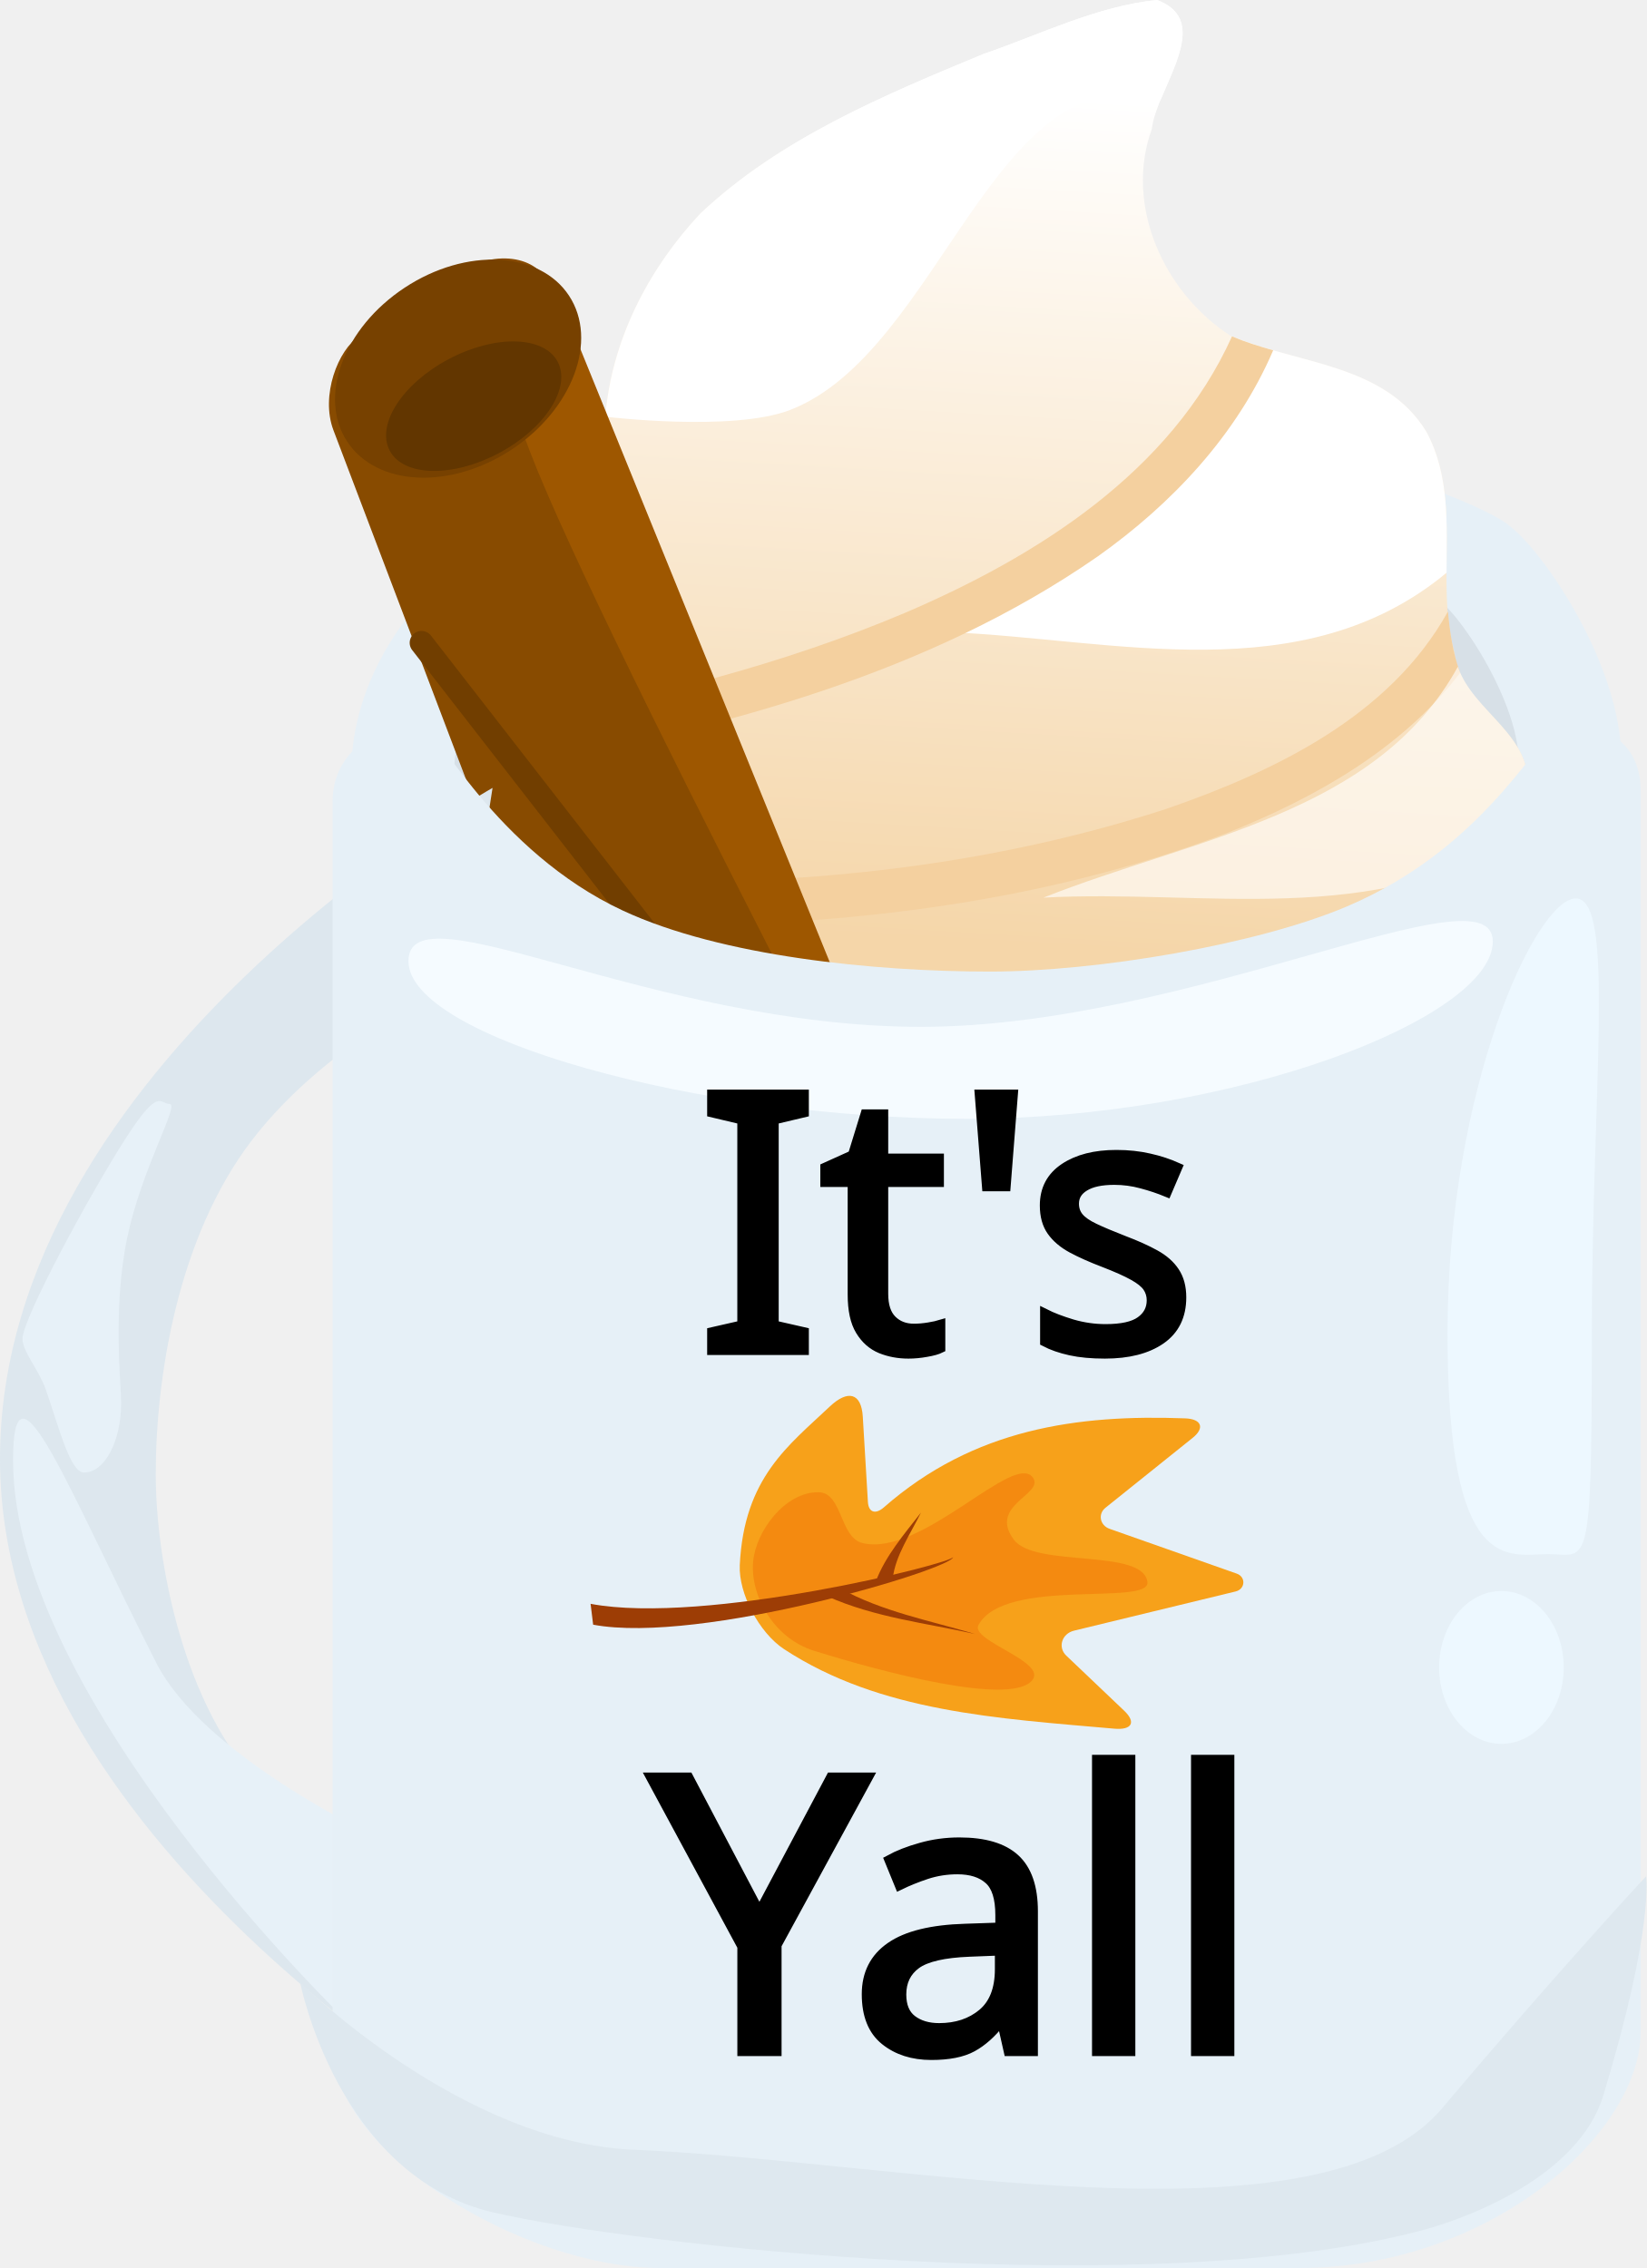
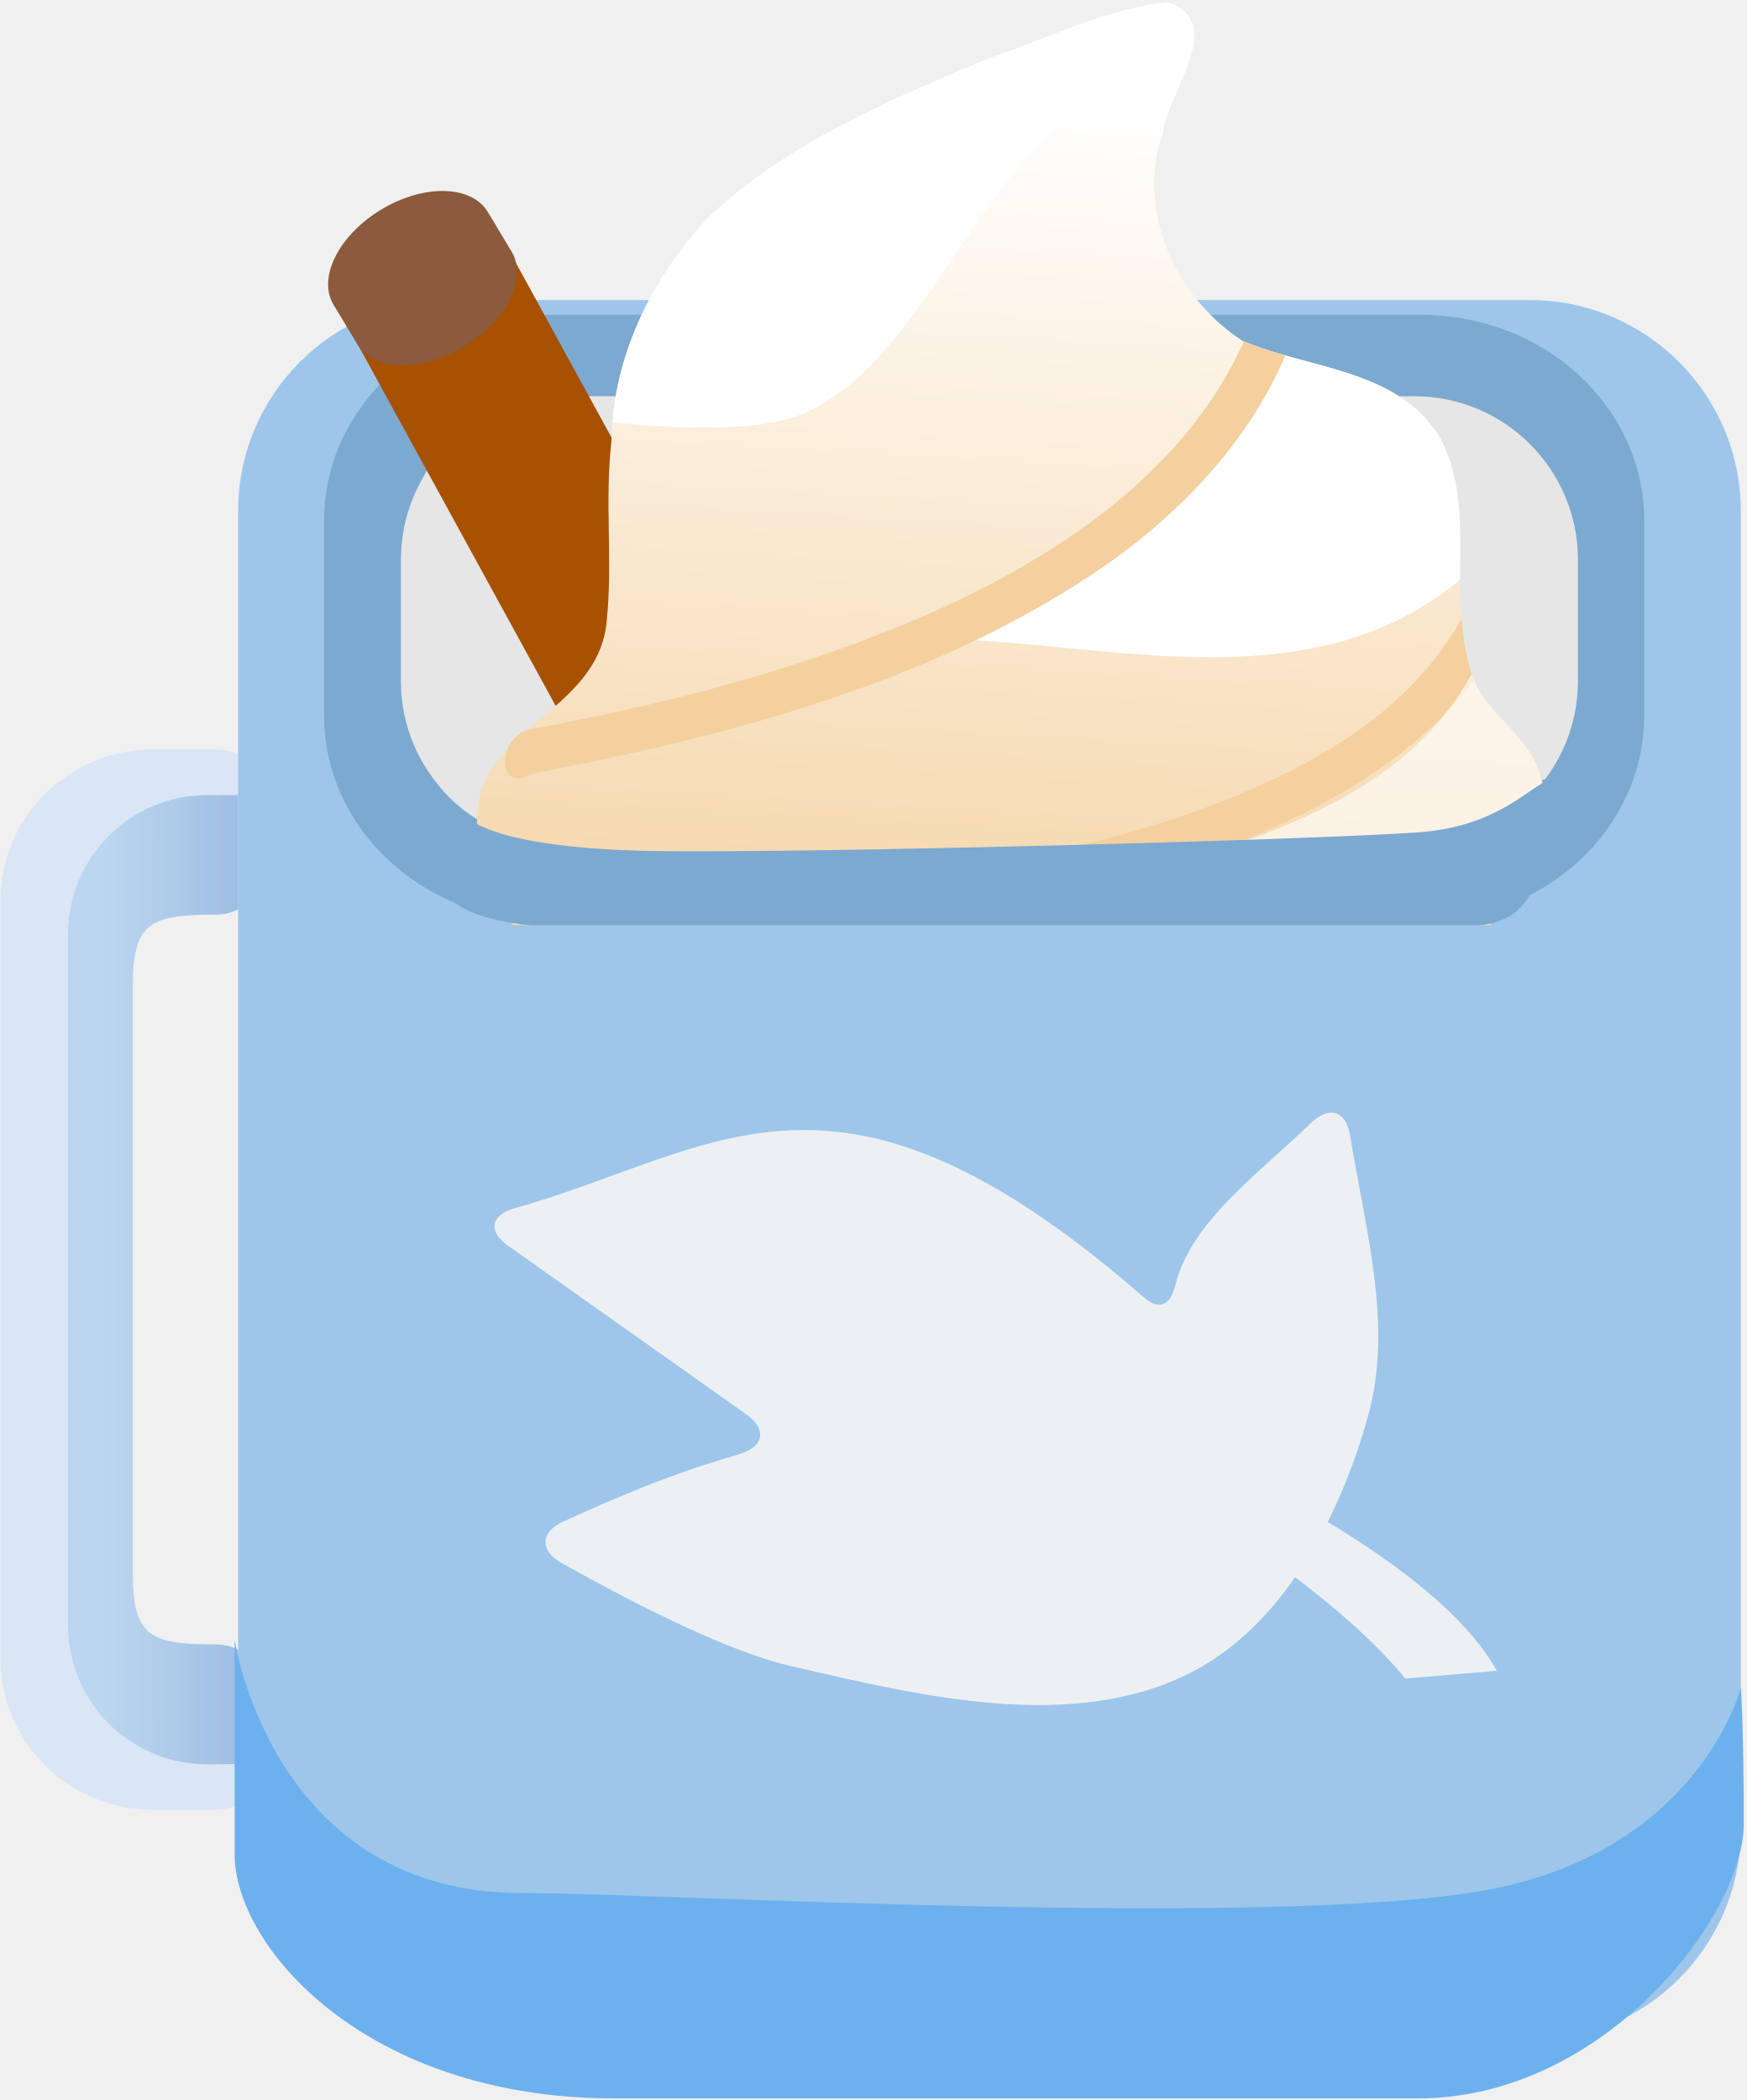
- <svg xmlns="http://www.w3.org/2000/svg" version="1.1" width="208.268" height="286.952" viewBox="0,0,208.268,286.952">
-   <defs>
-     <radialGradient cx="261.006" cy="156.647" r="79.043" gradientUnits="userSpaceOnUse" id="color-1">
-       <stop offset="0" stop-color="#dc7d0f" />
-       <stop offset="1" stop-color="#ffffff" />
-     </radialGradient>
-     <linearGradient x1="261.45" y1="129.513" x2="267.693" y2="22.142" gradientUnits="userSpaceOnUse" id="color-2">
-       <stop offset="0" stop-color="#f5d6a9" />
-       <stop offset="1" stop-color="#ffffff" />
-     </linearGradient>
-   </defs>
-   <g transform="translate(-136.4647,-10.06135)">
-     <g data-paper-data="{&quot;isPaintingLayer&quot;:true}" fill-rule="nonzero" stroke-miterlimit="10" stroke-dasharray="" stroke-dashoffset="0" style="mix-blend-mode: normal">
-       <g>
-         <path d="M261.55,142.319c-45.983,0 -74.129,-21.839 -74.129,-34.857c0,-7.977 5.332,-20.984 25.213,-29.597c5.908,-2.56 27.841,-9.754 50.468,-9.474c25.486,0.315 51.976,8.512 59.785,12.952c3.347,1.903 16.286,20.477 10.887,31.061c-8.983,17.611 -43.502,29.914 -72.223,29.914z" fill="#d7e0e7" stroke="#e6f0f7" stroke-width="13" stroke-linecap="butt" stroke-linejoin="miter" />
-         <path d="M340.049,149.013c0,42.841 -35.389,77.57 -79.043,77.57c-43.654,0 -79.043,-34.729 -79.043,-77.57c0,-6.23 3.625,-36.244 31.81,-48.559c11.567,-5.054 29.027,-13.871 46.17,-13.742c20.558,0.155 40.313,9.976 44.243,11.58c30.648,12.505 35.863,43.702 35.863,50.721z" fill="url(#color-1)" stroke="none" stroke-width="0" stroke-linecap="butt" stroke-linejoin="miter" />
-         <g stroke="none" stroke-linecap="butt" stroke-linejoin="round">
-           <path d="M196.559,108.867c3.099,-8.483 15.001,-11.033 15.765,-21.34c0.758,-7.369 -0.284,-14.854 0.567,-22.255c0.151,-10.614 5.019,-20.589 12.208,-28.231c10.078,-9.478 23.167,-14.926 35.79,-20.159c7.21,-2.471 14.296,-6.034 21.914,-6.821c7.378,2.73 -0.062,11.13 -0.646,16.32c-3.526,9.728 1.595,20.798 9.986,26.182c8.336,3.597 19.523,3.482 24.762,12.159c4.616,8.594 1.014,18.736 3.527,27.872c0.826,7.122 9.956,9.704 9.263,17.396c0.692,8.147 -3.716,15.71 -10.067,20.53c-18.192,15.185 -43.219,19.157 -66.243,17.397c-19.523,-1.845 -40.27,-7.843 -53.688,-22.983c-3.503,-4.438 -4.391,-10.642 -3.138,-16.066z" fill="url(#color-2)" stroke-width="2.8" />
-           <path d="M316.908,64.721c2.966,5.524 2.545,11.685 2.528,17.809c-18.162,15.066 -42.117,8.379 -62.934,7.513c12.995,-11.694 33.36,-17.408 36.09,-37.313c8.286,3.413 19.168,3.465 24.316,11.992z" fill="#ffffff" stroke-width="3.1" />
-           <path d="M321.154,95.19c-7.364,9.624 -18.258,15.77 -29.334,20.203c-24.266,9.283 -50.582,12.105 -76.416,11.771c-5.224,-0.968 -12.261,1.334 -16.104,-2.76c-5.133,-5.805 2.698,-3.335 6.639,-3.216c26.22,1.531 52.985,-0.626 78.055,-8.786c13.749,-4.765 28.276,-11.723 35.622,-24.973c0.227,2.614 0.63,5.294 1.539,7.76z" fill="#f4d09f" stroke-width="1" />
-           <path d="M297.508,54.382c-4.577,10.691 -12.813,19.435 -22.214,26.097c-21.337,14.812 -46.997,21.556 -72.193,26.374c-4.794,2.722 -4.422,-4.488 -0.694,-5.467c16.528,-3.093 32.962,-7.204 48.483,-13.766c16.732,-7.158 33.656,-17.814 41.41,-34.998c1.689,0.716 3.446,1.256 5.208,1.76z" fill="#f4d09f" stroke-width="1" />
-           <path d="M283.31,22.617c-20.939,-6.282 -27.885,32.008 -46.94,39.325c-7.27,2.792 -23.347,0.839 -23.347,0.839c0.809,-9.677 5.452,-18.701 12.075,-25.741c10.078,-9.478 23.167,-14.924 35.79,-20.157c7.21,-2.471 14.295,-6.036 21.913,-6.823c5.774,2.136 2.497,7.731 0.508,12.556z" fill="#ffffff" stroke-width="3.1" />
-           <path d="M329.695,109.99c0.164,1.929 0.034,3.825 -0.332,5.661c-19.376,11.964 -40.458,6.868 -60.919,7.981c19.052,-7.566 42.188,-10.55 52.423,-29.216c1.984,5.801 9.458,8.579 8.828,15.575z" fill-opacity="0.625" fill="#ffffff" stroke-width="3.1" />
+ <svg xmlns="http://www.w3.org/2000/svg" width="505" height="607" viewBox="0 0 505 607">
+   <g>
+     <g id="Layer-1" opacity="1">
+       <g transform="translate(38.34 369.87) rotate(0) scale(1.677 1.677)" opacity="1">
+         <g class="b">
+           <path d="M14.43 62.91C3.03 62.91 0.04 61.63 0.04 50.41L0.04 -50.42C0.04 -61.63 3.04 -62.91 14.43 -62.91L14.43 -62.91C18.96 -62.92 22.64 -66.57 22.68 -71.1L22.79 -83.03C22.82 -85.23 21.96 -87.36 20.4 -88.92C18.85 -90.49 16.74 -91.37 14.54 -91.37L3.37 -91.37C-3.58 -91.36 -10.24 -88.59 -15.15 -83.67C-20.06 -78.76 -22.81 -72.09 -22.79 -65.14L-22.79 65.13C-22.81 72.08 -20.06 78.75 -15.15 83.67C-10.24 88.59 -3.58 91.36 3.36 91.37L14.54 91.37C16.74 91.37 18.85 90.49 20.4 88.92C21.95 87.35 22.81 85.23 22.79 83.03L22.68 71.1C22.65 66.57 18.96 62.91 14.43 62.91Z" fill="#dae6f5" fill-rule="nonzero" stroke="none" />
        </g>
-         <path d="M256.976,270.84c0,0 -69.802,-183.871 -78.331,-206.337c-1.665,-4.385 0.572,-10.174 3.28,-11.934c2.395,-1.557 7.391,-4.805 11.943,-7.763c4.938,-3.21 10.656,-2.647 12.303,1.693c8.49,22.364 78.365,206.426 78.365,206.426z" fill="#884b00" stroke="none" stroke-width="0" stroke-linecap="butt" stroke-linejoin="miter" />
-         <path d="M283.902,212.5l-94.117,-121.111" fill="none" stroke="#713e00" stroke-width="3" stroke-linecap="round" stroke-linejoin="miter" />
-         <path d="M156.165,196.598c0,10.698 3.398,29.478 13.599,39.79c11.251,11.373 29.406,13.775 29.406,13.775l3.111,30.738c0,0 -65.817,-36.223 -65.817,-86.262c0,-50.039 62.302,-84.892 62.302,-84.892l-3.772,24.285c0,0 -16.683,7.229 -26.698,20.335c-9.378,12.272 -12.131,30.033 -12.131,42.23z" fill="#dde7ee" stroke="none" stroke-width="0" stroke-linecap="butt" stroke-linejoin="miter" />
-         <path d="M180.578,266.021c0,0 -42.464,-40.722 -42.464,-71.217c0,-14.74 7.127,4.063 18.116,25.647c5.933,11.654 27.191,21.704 27.191,21.704z" fill="#e7f1f8" stroke="none" stroke-width="0" stroke-linecap="butt" stroke-linejoin="miter" />
-         <path d="M151.788,187.583c0,4.854 -2.098,8.788 -4.687,8.788c-1.734,0 -3.09,-5.414 -4.821,-10.446c-0.852,-2.478 -2.972,-4.863 -2.972,-6.465c0,-2.557 8.593,-18.466 13.184,-25.569c4.122,-6.379 4.214,-4.147 5.439,-4.147c1.283,0 -3.529,8.106 -5.366,16.873c-1.869,8.918 -0.776,18.519 -0.776,20.967z" fill="#e7f1f8" stroke="none" stroke-width="0" stroke-linecap="butt" stroke-linejoin="miter" />
-         <path d="M265.581,191.228c0,0 -49.443,-93.19 -61.127,-121.633c-11.684,-28.443 1.949,-23.923 1.949,-23.923z" fill="#9e5700" stroke="none" stroke-width="0" stroke-linecap="butt" stroke-linejoin="miter" />
-         <path d="M178.538,269.014c0,-27.099 0,-126.01 0,-157.597c0,-6.166 5.496,-9.766 11.531,-9.766c1.072,0 9.106,16.138 25.193,23.625c12.468,5.803 31.824,7.711 46.411,7.711c13.529,0 33.766,-3.39 45.185,-8.252c18.518,-7.885 24.749,-23.084 27.504,-23.084c6.06,0 9.629,3.095 9.629,8.454c0,29.812 0,129.704 0,157c0,12.996 -19.278,29.908 -43.171,29.908c-28.784,0 -64.268,0 -80.817,0c-17.514,0 -41.464,-14.751 -41.464,-27.999z" fill="#e6f0f7" stroke="none" stroke-width="0" stroke-linecap="butt" stroke-linejoin="miter" />
-         <g stroke="none" stroke-linecap="butt" stroke-linejoin="round">
-           <path d="M286.365,189.514c2.095,0.078 2.52,1.215 0.952,2.473l-11.028,8.844c-0.98,0.786 -0.694,2.23 0.527,2.66l16.081,5.668c1.185,0.418 1.091,1.959 -0.137,2.257l-20.442,4.96c-1.547,0.375 -2.087,2.108 -0.984,3.157l7.324,6.97c1.536,1.462 0.983,2.469 -1.237,2.274c-14.724,-1.297 -29.64,-2.1 -41.775,-10.059c-3.18,-2.086 -5.775,-7.081 -5.608,-10.629c0.524,-11.091 6.232,-15.185 11.366,-20.053c2.302,-2.183 4.013,-1.752 4.194,1.261l0.647,10.786c0.08,1.34 0.959,1.623 2.025,0.688c11.372,-9.968 24.488,-11.764 38.096,-11.256z" fill="#f7a11a" stroke-width="3.1" />
-           <path d="M231.727,207.653c0.327,-3.84 4.04,-8.875 8.303,-8.79c3.009,0.06 2.638,5.74 5.548,6.432c7.556,1.798 19.314,-11.834 21.588,-8.212c1.298,2.066 -5.719,3.446 -2.453,7.789c2.704,3.596 16.365,1.034 16.889,5.355c0.374,3.084 -18.02,-0.67 -21.368,5.426c-1.114,2.028 8.927,4.669 6.738,7.069c-2.872,3.148 -18.82,-1.086 -27.553,-3.804c-5.017,-1.561 -8.068,-6.867 -7.693,-11.266z" fill-opacity="0.387" fill="#f16700" stroke-width="1.5" />
-           <path d="M257.024,207.056c0.048,1.466 -31.942,11.118 -45.533,8.564l-0.323,-2.639c14.473,2.729 45.963,-5.159 45.855,-5.924z" fill="#9d3d05" stroke-width="1" />
-           <path d="M259.82,216.807c-6.265,-1.404 -12.687,-2.094 -18.675,-4.761l1.605,-1.013c5.297,2.935 11.3,4.054 17.07,5.774z" fill="#9d3d05" stroke-width="1" />
-           <path d="M252.957,201.436c-1.358,2.754 -3.235,5.441 -3.566,8.325l-2.123,0.329c1.174,-3.114 3.508,-5.86 5.69,-8.654z" fill="#9d3d05" stroke-width="1" />
+       </g>
+       <g transform="translate(48.1 369.89) rotate(0) scale(1.677 1.677)" opacity="1">
+         <linearGradient id="erase-omvylqpahrepvcp-paint" gradientUnits="userSpaceOnUse" spreadMethod="pad" gradientTransform="matrix(1 0 0 1 -28.615 -214.54)" x1="17.52" y1="214.53" x2="236.74" y2="214.53">
+           <stop offset="0" stop-color="#9dc6ea" stop-opacity="0.5" />
+           <stop offset="0.33" stop-color="#416eb5" stop-opacity="1" />
+         </linearGradient>
+         <g class="b">
+           <path d="M16.95 83.46C16.95 83.3 16.95 83.14 16.95 82.98L16.84 71.05C16.81 66.52 13.12 62.86 8.58 62.86C-2.82 62.86 -5.81 61.58 -5.81 50.36L-5.81 -50.43C-5.81 -61.64 -2.81 -62.92 8.58 -62.92C13.12 -62.93 16.8 -66.58 16.84 -71.11L16.95 -83.04C16.95 -83.21 16.95 -83.36 16.95 -83.52L6.95 -83.52C0.6 -83.51 -5.49 -80.98 -9.97 -76.48C-14.46 -71.97 -16.97 -65.87 -16.96 -59.52L-16.96 59.52C-16.97 65.87 -14.46 71.97 -9.97 76.48C-5.49 80.98 0.6 83.51 6.96 83.52L16.95 83.46Z" fill="url(#erase-omvylqpahrepvcp-paint)" fill-rule="nonzero" stroke="none" />
        </g>
-         <text transform="translate(218.7904,269.5942) scale(1.21351,1.21351)" font-size="40" xml:space="preserve" fill="#000000" fill-rule="nonzero" stroke="#000000" stroke-width="1" stroke-linecap="butt" stroke-linejoin="miter" stroke-miterlimit="10" stroke-dasharray="" stroke-dashoffset="0" font-family="Sans Serif" font-weight="normal" text-anchor="start" style="mix-blend-mode: normal">
-           <tspan x="0" dy="0">Yall</tspan>
-         </text>
-         <path d="M337.815,178.76c0,30.948 -0.47,27.934 -5.512,27.934c-5.041,0 -12.745,3.014 -12.745,-27.934c0,-30.948 11.187,-55.023 16.228,-55.023c5.041,0 2.028,24.074 2.028,55.023z" fill="#edf8ff" stroke="none" stroke-width="0" stroke-linecap="butt" stroke-linejoin="miter" />
-         <path d="M174.423,260.867c0,0 20.363,20.271 42.229,21.186c33.58,1.404 86.795,13.039 102.232,-5.255c14.519,-17.206 25.784,-29.339 25.784,-29.339c0,0 1.065,6.383 -5.392,27.696c-3.121,10.304 -17.208,15.506 -22.384,16.935c-34.278,9.464 -100.51,2.006 -118.11,-2.126c-19.622,-4.607 -24.358,-29.097 -24.358,-29.097z" fill="#dee8ef" stroke="none" stroke-width="0" stroke-linecap="butt" stroke-linejoin="miter" />
-         <path d="M334.257,221.028c0,5.34 -3.527,9.669 -7.879,9.669c-4.351,0 -7.879,-4.329 -7.879,-9.669c0,-5.34 3.527,-9.669 7.879,-9.669c4.351,0 7.879,4.329 7.879,9.669z" fill="#edf8ff" stroke="none" stroke-width="0" stroke-linecap="butt" stroke-linejoin="miter" />
-         <g stroke="none" stroke-width="0" stroke-linecap="butt" stroke-linejoin="miter">
-           <path d="M208.436,47.466c3.728,5.661 0.47,14.385 -7.276,19.486c-7.746,5.101 -17.047,4.647 -20.775,-1.013c-3.728,-5.661 -0.47,-14.385 7.276,-19.486c7.746,-5.101 17.047,-4.647 20.775,1.013z" fill="#774100" />
-           <path d="M207.002,55.828c1.742,3.291 -1.601,8.476 -7.467,11.582c-5.866,3.106 -12.034,2.956 -13.776,-0.335c-1.742,-3.291 1.601,-8.476 7.467,-11.582c5.866,-3.106 12.034,-2.956 13.776,0.335z" fill="#623600" />
+       </g>
+       <g transform="translate(286.03 338.3) rotate(0) scale(1.677 1.677)" opacity="1">
+         <g class="b">
+           <path d="M-93.13 -150L93.13 -150C113.22 -150 129.51 -133.71 129.51 -113.62L129.51 113.62C129.51 133.71 113.22 150 93.13 150L-93.13 150C-113.22 150 -129.51 133.71 -129.51 113.62L-129.51 -113.62C-129.51 -133.71 -113.22 -150 -93.13 -150Z" fill="#dae6f5" fill-rule="nonzero" stroke="none" />
        </g>
-         <path d="M325.286,129.173c0,9.641 -32.527,22.444 -66.499,22.444c-33.972,0 -70.656,-10.309 -70.656,-19.95c0,-9.641 30.865,8.312 64.837,8.312c33.972,0 72.318,-20.447 72.318,-10.806z" fill="#f5fbff" stroke="none" stroke-width="0" stroke-linecap="butt" stroke-linejoin="miter" />
-         <text transform="translate(224.6696,180.9268) scale(1.1356,1.1356)" font-size="40" xml:space="preserve" fill="#000000" fill-rule="nonzero" stroke="#000000" stroke-width="1" stroke-linecap="butt" stroke-linejoin="miter" stroke-miterlimit="10" stroke-dasharray="" stroke-dashoffset="0" font-family="Sans Serif" font-weight="normal" text-anchor="start" style="mix-blend-mode: normal">
-           <tspan x="0" dy="0">It's</tspan>
-         </text>
+       </g>
+       <g transform="translate(286.03 338.3) rotate(0) scale(1.677 1.677)" opacity="1">
+         <g class="b">
+           <path d="M-93.13 -150L93.13 -150C113.22 -150 129.51 -133.71 129.51 -113.62L129.51 113.62C129.51 133.71 113.22 150 93.13 150L-93.13 150C-113.22 150 -129.51 133.71 -129.51 113.62L-129.51 -113.62C-129.51 -133.71 -113.22 -150 -93.13 -150Z" fill="#9dc6ea" fill-rule="nonzero" stroke="none" />
+         </g>
+       </g>
+       <g transform="translate(284.5 178.65) rotate(0) scale(1.5422 1.4203)" opacity="1">
+         <g class="b">
+           <path d="M-81.89 -53.21L81.89 -53.21C100.3 -53.21 115.23 -38.28 115.23 -19.87L115.23 19.87C115.23 38.28 100.3 53.21 81.89 53.21L-81.89 53.21C-100.3 53.21 -115.23 38.28 -115.23 19.87L-115.23 -19.87C-115.23 -38.28 -100.3 -53.21 -81.89 -53.21Z" fill="none" fill-rule="nonzero" stroke="#7ca9d0" stroke-width="17" stroke-linecap="round" stroke-linejoin="round" />
+         </g>
+       </g>
+       <g transform="translate(286.02 179.32) rotate(0) scale(1.677 1.677)" opacity="1">
+         <g class="b">
+           <path d="M-73.26 -38.63L73.25 -38.63C88.82 -38.63 101.45 -26 101.45 -10.44L101.45 10.44C101.45 26 88.82 38.63 73.25 38.63L-73.26 38.63C-88.82 38.63 -101.45 26 -101.45 10.44L-101.45 -10.44C-101.45 -26 -88.82 -38.63 -73.26 -38.63Z" fill="#e6e6e6" fill-rule="nonzero" stroke="none" />
+         </g>
+       </g>
+       <g transform="translate(197.96 218.65) rotate(-28.71) scale(0.9349 0.9349)" opacity="1">
+         <g class="b">
+           <path d="M-9.5 -190.93L9.5 -190.93A18 18 0 0 1 27.5 -172.93L27.5 172.93A18 18 0 0 1 9.5 190.93L-9.5 190.93A18 18 0 0 1 -27.5 172.93L-27.5 -172.93A18 18 0 0 1 -9.5 -190.93Z" fill="#a85100" fill-rule="nonzero" stroke="none" />
+         </g>
+       </g>
+       <g transform="translate(122.15 80.39) rotate(-31.07) scale(0.7266 0.4598)" opacity="1">
+         <g class="b">
+           <path d="M0 -50.33L0 -50.33A35.8 35.8 0 0 1 35.8 -14.53L35.8 14.53A35.8 35.8 0 0 1 0 50.33L0 50.33A35.8 35.8 0 0 1 -35.8 14.53L-35.8 -14.53A35.8 35.8 0 0 1 0 -50.33Z" fill="#8c5a3c" fill-rule="nonzero" stroke="none" />
+         </g>
+       </g>
+       <g transform="translate(291.88 159.83) rotate(0) scale(4.0775 4.0775)" opacity="1">
+         <linearGradient id="erase-omvylslwknhbn58-paint" gradientUnits="userSpaceOnUse" spreadMethod="pad" gradientTransform="matrix(1 0 0 1 -150.013 -144.292)" x1="149.196" y1="172.722" x2="152.722" y2="112.077">
+           <stop offset="0" stop-color="#f5d6a9" stop-opacity="1" />
+           <stop offset="1" stop-color="#ffffff" stop-opacity="1" />
+         </linearGradient>
+         <g class="b">
+           <path d="M-35.7 25.84C-28.12 34.39 -16.4 37.78 -5.37 38.83C7.63 39.82 21.77 37.58 32.04 29C33.03 28.25 33.78 27.07 34.72 25.14C35.67 23.21 38.01 20.74 37.73 17.4C38.12 13.06 32.96 11.6 32.5 7.58C31.08 2.42 33.11 -3.31 30.51 -8.16C27.55 -13.07 21.23 -13 16.52 -15.03C11.78 -18.07 8.89 -24.33 10.88 -29.82C11.21 -32.75 15.41 -37.5 11.24 -39.04C6.94 -38.59 2.94 -36.58 -1.13 -35.19C-8.26 -32.23 -15.66 -29.15 -21.35 -23.8C-25.41 -19.48 -28.16 -13.85 -28.24 -7.85C-28.72 -3.67 -28.14 0.55 -28.56 4.72C-29 10.54 -35.72 11.98 -37.47 16.77C-38.18 19.83 -37.67 23.34 -35.7 25.84Z" fill="url(#erase-omvylslwknhbn58-paint)" fill-rule="nonzero" stroke="none" />
+         </g>
+       </g>
+       <g transform="translate(349.65 144.44) rotate(0) scale(4.0775 4.0775)" opacity="1">
+         <g class="b">
+           <path d="M2.6 -11.16C1.06 0.08 -10.44 3.31 -17.78 9.91C-6.02 10.4 7.51 14.18 17.76 5.67C17.77 2.21 18.01 -1.27 16.34 -4.39C13.43 -9.21 7.28 -9.24 2.6 -11.16Z" fill="#ffffff" fill-rule="nonzero" stroke="none" />
+         </g>
+       </g>
+       <g transform="translate(283.79 224.61) rotate(0) scale(4.0775 4.0775)" opacity="1">
+         <g class="b">
+           <path d="M34.02 -11.23C29.87 -3.74 21.66 0.19 13.9 2.88C-0.26 7.49 -15.38 8.71 -30.19 7.84C-32.41 7.77 -36.84 6.38 -33.94 9.66C-31.77 11.97 -27.79 10.67 -24.84 11.22C-10.25 11.41 4.61 9.81 18.32 4.57C24.58 2.06 30.73 -1.41 34.89 -6.84C34.37 -8.24 34.15 -9.75 34.02 -11.23Z" fill="#f4d09f" fill-rule="nonzero" stroke="none" />
+         </g>
+       </g>
+       <g transform="translate(258.8 161.82) rotate(0) scale(4.0775 4.0775)" opacity="1">
+         <g class="b">
+           <path d="M24.72 -15.49C20.34 -5.78 10.78 0.24 1.33 4.28C-7.44 7.99 -16.72 10.31 -26.05 12.06C-28.16 12.61 -28.37 16.68 -25.66 15.14C-11.43 12.42 3.06 8.61 15.11 0.25C20.42 -3.52 25.08 -8.45 27.66 -14.49C26.67 -14.78 25.67 -15.08 24.72 -15.49Z" fill="#f4d09f" fill-rule="nonzero" stroke="none" />
+         </g>
+       </g>
+       <g transform="translate(261.11 62.12) rotate(0) scale(4.0775 4.0775)" opacity="1">
+         <g class="b">
+           <path d="M18.79 -15.08C14.49 -14.63 10.48 -12.62 6.41 -11.22C-0.72 -8.27 -8.11 -5.19 -13.8 0.16C-17.54 4.14 -20.17 9.24 -20.62 14.7C-20.62 14.7 -11.54 15.8 -7.44 14.23C3.33 10.09 7.25 -11.53 19.08 -7.98C20.2 -10.71 22.05 -13.87 18.79 -15.08Z" fill="#ffffff" fill-rule="nonzero" stroke="none" />
+         </g>
+       </g>
+       <g transform="translate(375.27 228.75) rotate(0) scale(4.0775 4.0775)" opacity="1">
+         <g class="b">
+           <path d="M12.29 -8.3C6.51 2.25 -6.56 3.93 -17.32 8.21C-5.76 7.58 6.15 10.46 17.09 3.7C17.3 2.66 17.37 1.59 17.28 0.5C17.63 -3.45 13.41 -5.02 12.29 -8.3Z" fill="#ffffff" fill-rule="nonzero" stroke="none" fill-opacity="0.625" />
+         </g>
+       </g>
+       <g transform="translate(291.4 256.37) rotate(0) scale(1.6207 1.1509)" opacity="1">
+         <g class="b">
+           <path d="M-95.8 -16.83C-95.8 -16.83 -90.7 -9.54 -62.58 -9.01C-34.45 -8.49 51.61 -11.68 72.96 -13.69C86.87 -15 92.42 -24.42 96.13 -26.61C99.84 -28.79 95.21 -26.79 95.21 -26.79C95.21 -26.79 98.1 -19.9 97.63 -14.87C97.17 -9.85 94.03 0.29 92.43 3.37C90.83 6.45 89.38 7.85 86.65 8.98C83.92 10.12 78.5 10.04 76.04 10.18C52.41 11.48 -56.7 14.13 -85.34 9.63C-113.98 5.13 -95.8 -16.83 -95.8 -16.83Z" fill="#7ca9d0" fill-rule="nonzero" stroke="none" />
+         </g>
+       </g>
+       <g transform="translate(290.03 361.62) rotate(0) scale(2.1495 1.1254)" opacity="1">
+         <g class="b">
+           <path d="M-83.16 -83.71L83.16 -83.71L83.16 83.71L-83.16 83.71L-83.16 -83.71Z" fill="#9dc6ea" fill-rule="nonzero" stroke="none" />
+         </g>
+       </g>
+       <g transform="translate(278.27 407.5) rotate(-11.91) scale(3.4519 3.4519)" opacity="1">
+         <g class="b">
+           <path d="M-13.44 -26.25C-19.71 -26.38 -25.95 -24.74 -33.17 -24.26C-35.3 -24.12 -35.85 -22.86 -34.41 -21.3L-17.84 -3.41C-16.32 -1.77 -16.9 -0.39 -19.13 -0.22C-25.37 0.25 -30.06 1.24 -34.67 2.26C-36.7 2.71 -37.1 4.21 -35.55 5.58C-31.48 9.16 -23.86 15.54 -18.6 17.98C-8.41 22.72 3.45 28.43 14.29 25.44C22.66 23.12 29.17 15.17 33.15 7.45C36.73 0.51 36.12 -7.64 36.49 -15.74C36.6 -17.95 35.26 -18.6 33.4 -17.42C28.21 -14.15 22.01 -11.49 19.6 -6.56C18.83 -4.98 17.85 -4.68 16.79 -6.09C4.63 -22.23 -4.44 -26.06 -13.44 -26.25Z" fill="#edf0f3" fill-rule="nonzero" stroke="none" />
+         </g>
+       </g>
+       <g transform="translate(288.17 406.8) rotate(-11.91) scale(3.4519 3.4519)" opacity="1">
+         <g class="b">
+           <path d="M19.69 12.63C23.72 8.03 29.36 -1.61 24.35 -5.12C19.73 -8.36 16.08 4.87 10.44 4.54C4.69 4.2 7.11 -3.66 3.32 -10.03C-0.53 -16.5 -10.59 -21.46 -15.67 -18.54C-21.48 -15.2 -2.1 -10.91 -11.54 2.33C-13.23 4.7 -2.77 1.98 -3.19 4.85C-4.29 12.43 -24.45 -2.49 -26.16 4.98C-28.6 15.61 -7.69 19 3.21 19.37C9.14 19.57 15.77 17.09 19.69 12.63Z" fill="#edf0f3" fill-rule="nonzero" stroke="none" />
+         </g>
+       </g>
+       <g transform="translate(345.46 436.8) rotate(-11.91) scale(3.4519 3.4519)" opacity="1">
+         <g class="b">
+           <path d="M14.34 17.35L21.97 18.29C17.15 2.65 -19.79 -19.58 -21.97 -18.29C-21.18 -18.85 6.62 2.43 14.34 17.35Z" fill="#edf0f3" fill-rule="nonzero" stroke="none" />
+         </g>
+       </g>
+       <g transform="translate(278.52 431.75) rotate(-11.91) scale(3.4519 3.4519)" opacity="1">
+         <g class="b">
+           <path d="M13.61 -2.05C4.11 0.87 -6.44 -0.49 -16.7 -0.65C-5.74 0.7 4.97 2.88 16.7 1.74L13.61 -2.05Z" fill="#edf0f3" fill-rule="nonzero" stroke="none" />
+         </g>
+       </g>
+       <g transform="translate(283.92 527.21) rotate(0) scale(0.9809 1)" opacity="1">
+         <g class="b">
+           <path d="M-220.29 -53.17C-220.29 -53.17 -209.27 20.24 -135.29 19.97C-98.3 19.83 92.26 30.9 152.08 18.44C211.9 5.98 223.62 -39.42 223.62 -39.42C223.62 -39.42 224.46 -26.44 224.46 0C224.46 26.44 183.34 79.32 128.54 79.32C73.75 79.32 -63.9 79.32 -108.47 79.32C-181.9 79.32 -220.29 35.28 -220.29 8.84C-220.29 -17.6 -220.29 -53.17 -220.29 -53.17Z" fill="#6db0ee" fill-rule="nonzero" stroke="none" />
+         </g>
      </g>
    </g>
  </g>
</svg>
